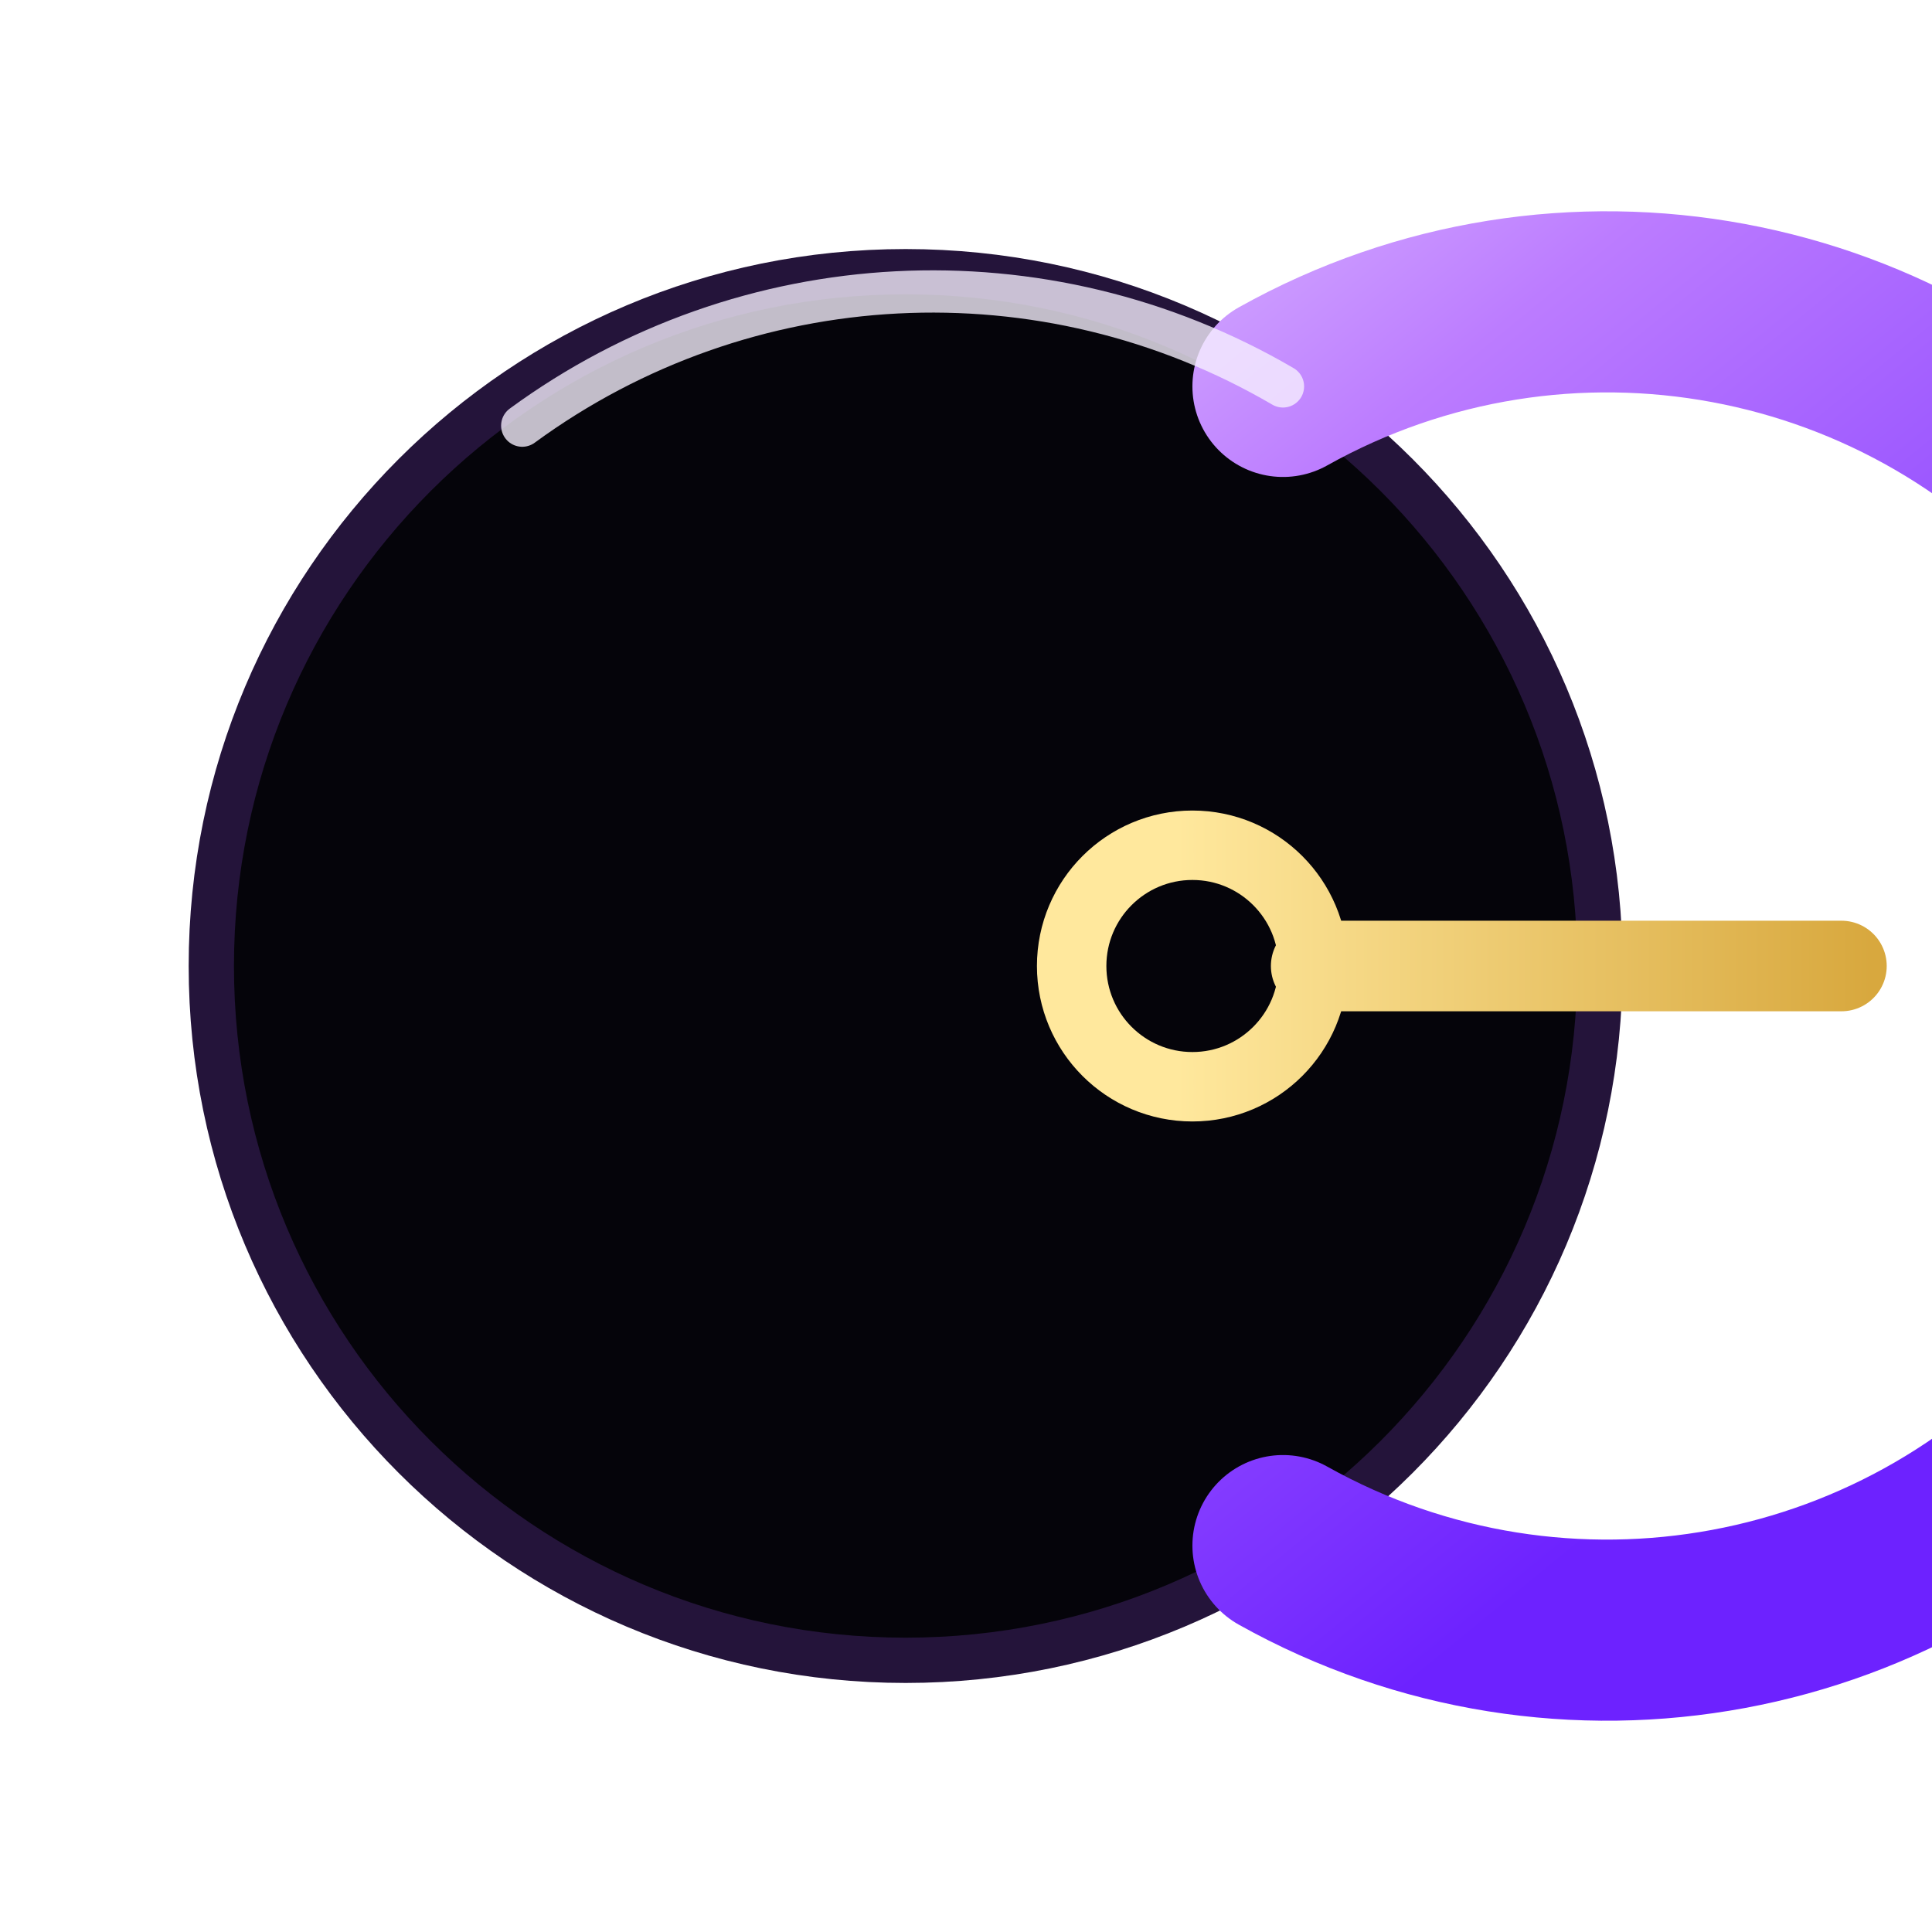
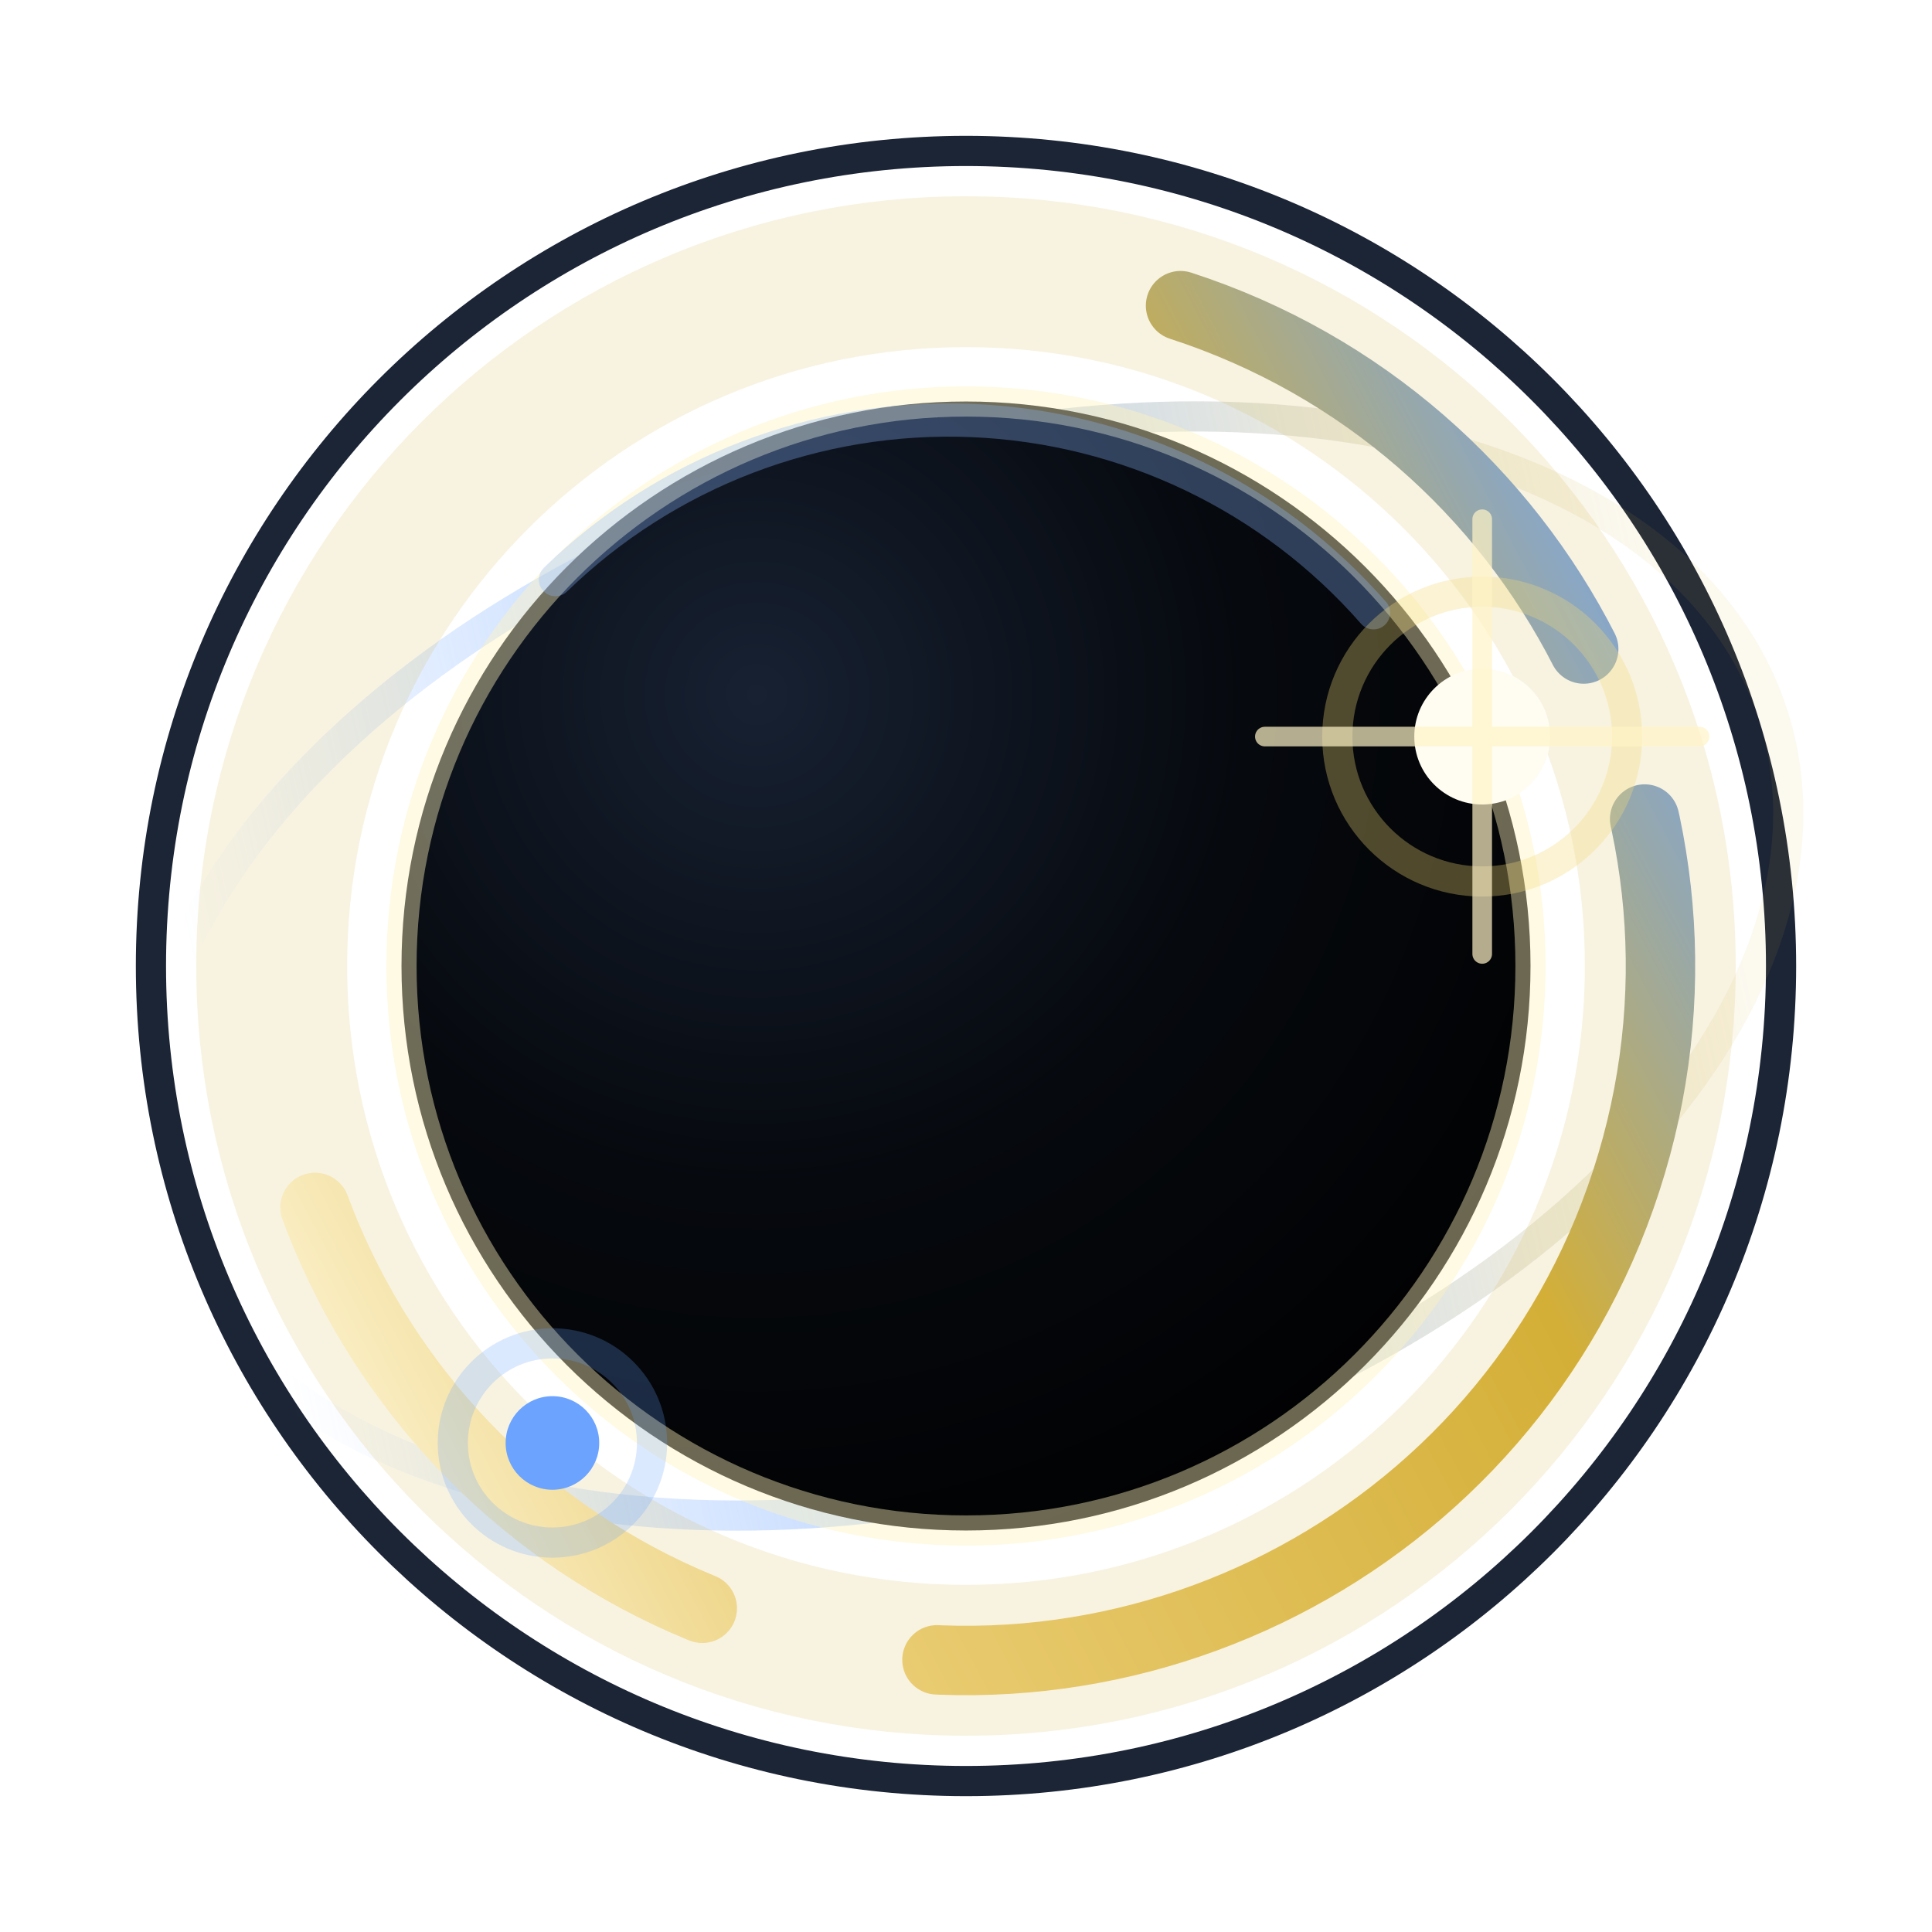
<svg xmlns="http://www.w3.org/2000/svg" viewBox="0 0 64 64" fill="none">
  <defs>
-     <linearGradient id="eclipse-rim" x1="13" y1="10" x2="49" y2="54" gradientUnits="userSpaceOnUse">
-       <stop stop-color="#F7F1FF" />
-       <stop offset="0.42" stop-color="#BC7CFF" />
-       <stop offset="1" stop-color="#6D22FF" />
+     <radialGradient id="ec-disc" cx="0" cy="0" r="1" gradientUnits="userSpaceOnUse" gradientTransform="translate(25 23) rotate(48) scale(34)">
+       <stop stop-color="#172132" />
+       <stop offset=".48" stop-color="#06090E" />
+       <stop offset="1" />
+     </radialGradient>
+     <linearGradient id="eclipse-rim" x1="12" y1="12" x2="53" y2="52" gradientUnits="userSpaceOnUse">
+       <stop stop-color="#FFF8DC" />
+       <stop offset=".28" stop-color="#E9CB70" />
+       <stop offset=".7" stop-color="#D4AF37" />
+       <stop offset="1" stop-color="#6BA3FF" />
    </linearGradient>
-     <linearGradient id="eclipse-signal" x1="39" y1="32" x2="62" y2="32" gradientUnits="userSpaceOnUse">
-       <stop stop-color="#FFE89D" />
-       <stop offset="1" stop-color="#D8A83E" />
+     <linearGradient id="ec-orbit" x1="7" y1="31" x2="57" y2="35" gradientUnits="userSpaceOnUse">
+       <stop stop-color="#6BA3FF" stop-opacity="0" />
+       <stop offset=".5" stop-color="#6BA3FF" stop-opacity=".52" />
+       <stop offset="1" stop-color="#D4AF37" stop-opacity=".08" />
    </linearGradient>
  </defs>
-   <circle cx="30" cy="32" r="23" fill="#05040A" stroke="#24143A" stroke-width="1.5" />
-   <path d="M42.5 12.8A22 22 0 1 1 42.5 51.2" stroke="url(#eclipse-rim)" stroke-width="6" stroke-linecap="round" />
-   <path d="M17.3 14.1A23 23 0 0 1 42.5 12.8" stroke="#F7F1FF" stroke-width="1.4" stroke-linecap="round" opacity=".78" />
-   <circle cx="39.5" cy="32" r="4" fill="#05040A" stroke="url(#eclipse-signal)" stroke-width="2.3" />
-   <path d="M43.6 32H61" stroke="url(#eclipse-signal)" stroke-width="3" stroke-linecap="round" />
+   <circle cx="32" cy="32" r="27" stroke="#1C2536" />
+   <ellipse cx="32" cy="32" rx="28" ry="17" transform="rotate(-17 32 32)" stroke="url(#ec-orbit)" />
+   <circle cx="32" cy="32" r="23" stroke="#D4AF37" stroke-opacity=".15" stroke-width="5" />
+   <circle cx="32" cy="32" r="23" stroke="url(#eclipse-rim)" stroke-width="2.3" stroke-linecap="round" stroke-dasharray="18 6 42 8 19 52" transform="rotate(-72 32 32)" />
+   <circle cx="32" cy="32" r="18.7" fill="url(#ec-disc)" stroke="#FFF2BD" stroke-opacity=".42" />
+   <path d="M18.4 19.2a18.7 18.7 0 0 1 27.1 1.1" stroke="#8AB6FF" stroke-opacity=".32" stroke-width="1.1" stroke-linecap="round" />
+   <circle cx="49.1" cy="24.4" r="2.25" fill="#FFFDF2" />
+   <circle cx="49.1" cy="24.4" r="4.8" stroke="#F2D777" stroke-opacity=".32" />
+   <path d="M49.1 17.2v14.4M41.9 24.4h14.4" stroke="#FFF4C6" stroke-opacity=".7" stroke-width=".65" stroke-linecap="round" />
+   <circle cx="18.3" cy="47.8" r="1.55" fill="#6BA3FF" />
+   <circle cx="18.3" cy="47.8" r="3.3" stroke="#6BA3FF" stroke-opacity=".24" />
</svg>
